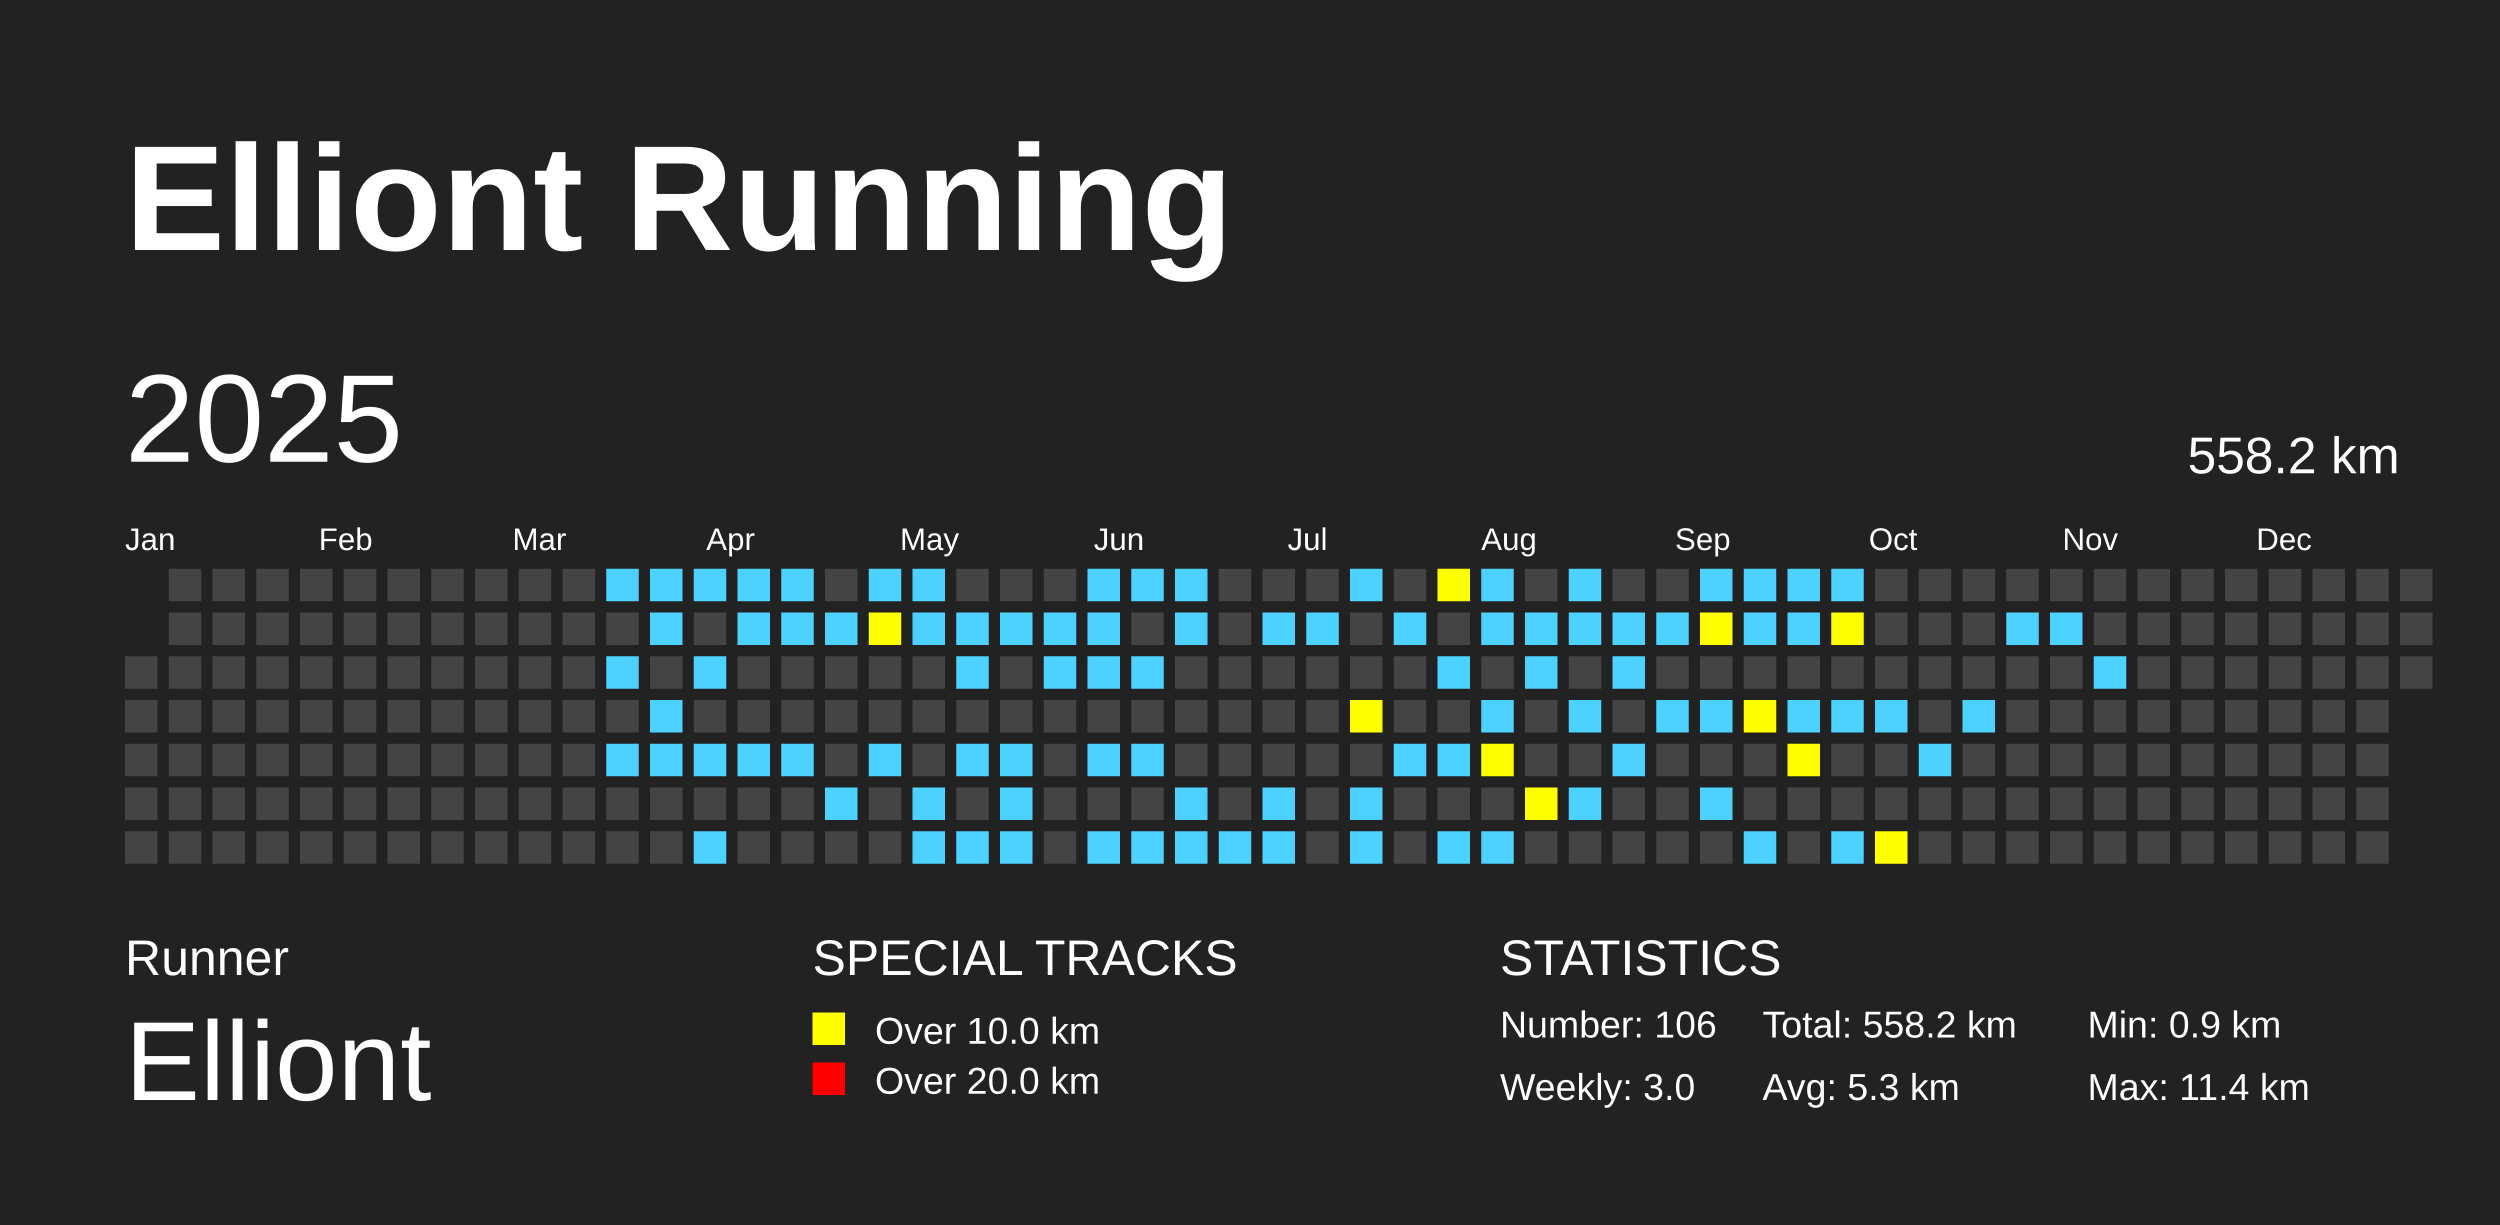
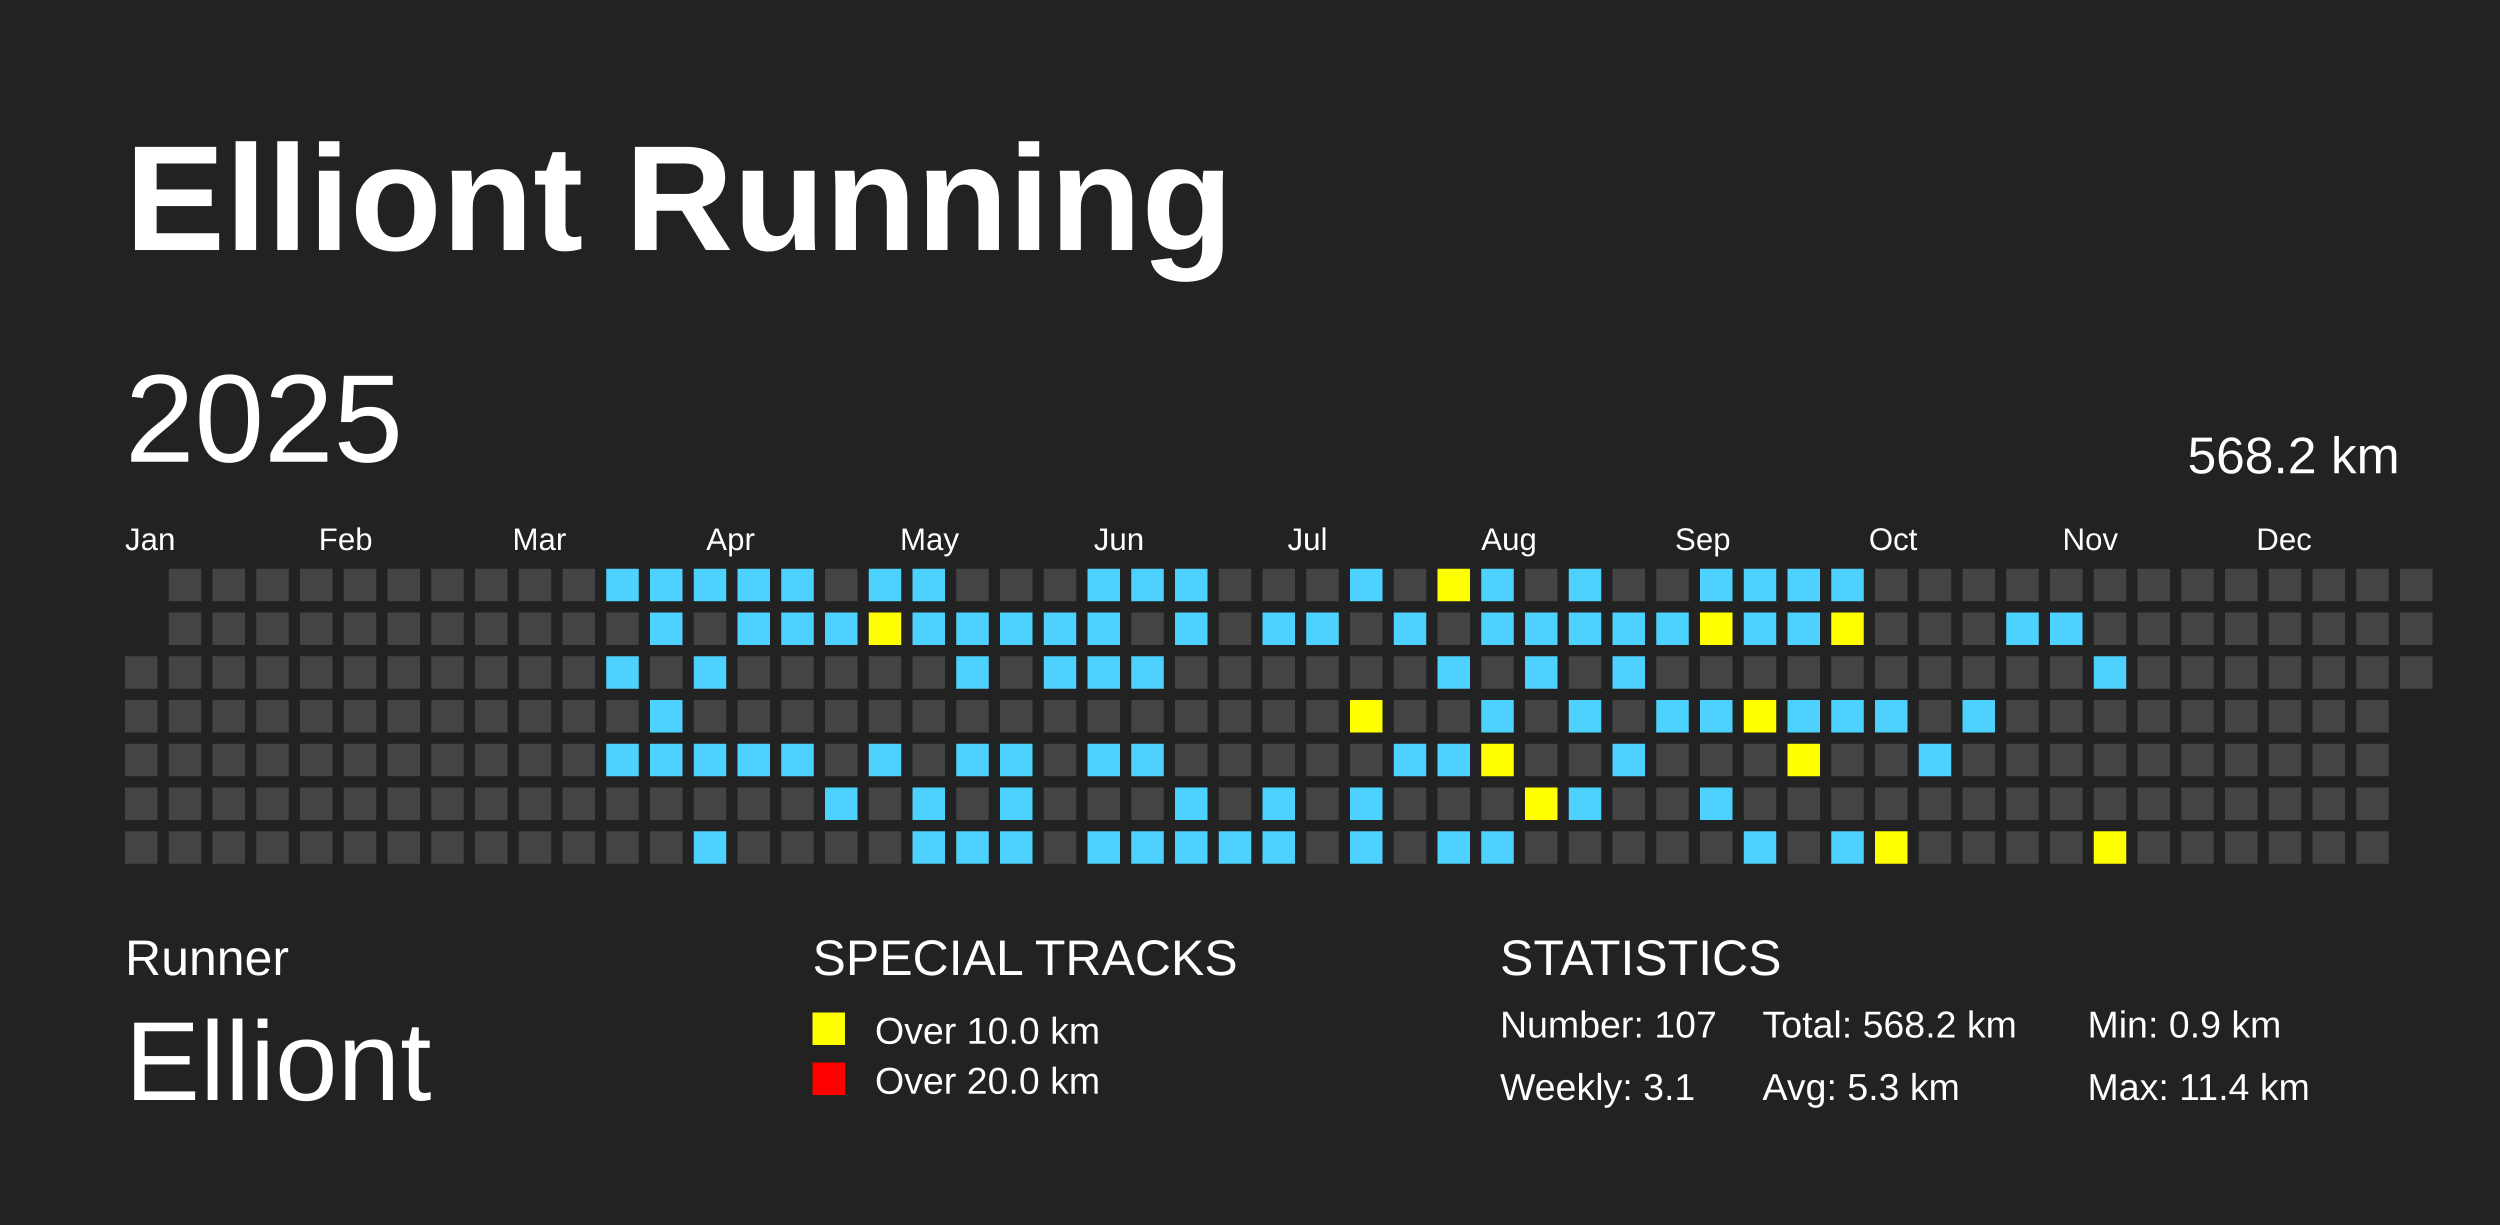
<svg xmlns="http://www.w3.org/2000/svg" baseProfile="full" height="98mm" version="1.1" viewBox="0,0,200,98" width="200mm">
  <defs />
  <rect fill="#222222" height="98" width="200" x="0" y="0" />
  <text fill="#FFFFFF" style="font-size:12px; font-family:Arial; font-weight:bold;" x="10" y="20">Elliont Running</text>
  <text fill="#FFFFFF" style="font-size:4px; font-family:Arial" x="10" y="78">Runner</text>
  <text fill="#FFFFFF" style="font-size:9px; font-family:Arial" x="10" y="88">Elliont</text>
  <text fill="#FFFFFF" style="font-size:4px; font-family:Arial" x="65" y="78">SPECIAL TRACKS</text>
  <rect fill="yellow" height="2.6" width="2.6" x="65" y="81" />
  <text fill="#FFFFFF" style="font-size:3px; font-family:Arial" x="70" y="83.5">Over 10.0 km</text>
  <rect fill="red" height="2.6" width="2.6" x="65" y="85" />
  <text fill="#FFFFFF" style="font-size:3px; font-family:Arial" x="70" y="87.5">Over 20.0 km</text>
  <text fill="#FFFFFF" style="font-size:4px; font-family:Arial" x="120" y="78">STATISTICS</text>
-   <text fill="#FFFFFF" style="font-size:3px; font-family:Arial" x="120" y="83">Number: 106</text>
-   <text fill="#FFFFFF" style="font-size:3px; font-family:Arial" x="120" y="88">Weekly: 3.0</text>
-   <text fill="#FFFFFF" style="font-size:3px; font-family:Arial" x="141" y="83">Total: 558.2 km</text>
+   <text fill="#FFFFFF" style="font-size:3px; font-family:Arial" x="120" y="83">Number: 107</text>
+   <text fill="#FFFFFF" style="font-size:3px; font-family:Arial" x="120" y="88">Weekly: 3.1</text>
+   <text fill="#FFFFFF" style="font-size:3px; font-family:Arial" x="141" y="83">Total: 568.2 km</text>
  <text fill="#FFFFFF" style="font-size:3px; font-family:Arial" x="141" y="88">Avg: 5.3 km</text>
  <text fill="#FFFFFF" style="font-size:3px; font-family:Arial" x="167" y="83">Min: 0.9 km</text>
  <text fill="#FFFFFF" style="font-size:3px; font-family:Arial" x="167" y="88">Max: 11.4 km</text>
  <text dominant-baseline="hanging" fill="#FFFFFF" style="font-size:10.0px; font-family:Arial;" x="10" y="30">2025</text>
-   <text dominant-baseline="hanging" fill="#FFFFFF" style="font-size:4.125px; font-family:Arial;" x="175" y="35">558.2 km</text>
+   <text dominant-baseline="hanging" fill="#FFFFFF" style="font-size:4.125px; font-family:Arial;" x="175" y="35">568.2 km</text>
  <text fill="#FFFFFF" style="font-size:2.5px; font-family:Arial" x="10.0" y="44">Jan</text>
  <text fill="#FFFFFF" style="font-size:2.5px; font-family:Arial" x="25.5" y="44">Feb</text>
  <text fill="#FFFFFF" style="font-size:2.5px; font-family:Arial" x="41.0" y="44">Mar</text>
  <text fill="#FFFFFF" style="font-size:2.5px; font-family:Arial" x="56.5" y="44">Apr</text>
  <text fill="#FFFFFF" style="font-size:2.5px; font-family:Arial" x="72.0" y="44">May</text>
  <text fill="#FFFFFF" style="font-size:2.5px; font-family:Arial" x="87.5" y="44">Jun</text>
  <text fill="#FFFFFF" style="font-size:2.5px; font-family:Arial" x="103.0" y="44">Jul</text>
  <text fill="#FFFFFF" style="font-size:2.5px; font-family:Arial" x="118.5" y="44">Aug</text>
  <text fill="#FFFFFF" style="font-size:2.5px; font-family:Arial" x="134.0" y="44">Sep</text>
  <text fill="#FFFFFF" style="font-size:2.5px; font-family:Arial" x="149.5" y="44">Oct</text>
  <text fill="#FFFFFF" style="font-size:2.5px; font-family:Arial" x="165.0" y="44">Nov</text>
  <text fill="#FFFFFF" style="font-size:2.5px; font-family:Arial" x="180.5" y="44">Dec</text>
  <rect fill="#444444" height="2.6" width="2.6" x="10.0" y="52.5" />
  <rect fill="#444444" height="2.6" width="2.6" x="10.0" y="56.0" />
  <rect fill="#444444" height="2.6" width="2.6" x="10.0" y="59.5" />
  <rect fill="#444444" height="2.6" width="2.6" x="10.0" y="63.0" />
  <rect fill="#444444" height="2.6" width="2.6" x="10.0" y="66.5" />
  <rect fill="#444444" height="2.6" width="2.6" x="13.5" y="45.5" />
  <rect fill="#444444" height="2.6" width="2.6" x="13.5" y="49.0" />
  <rect fill="#444444" height="2.6" width="2.6" x="13.5" y="52.5" />
  <rect fill="#444444" height="2.6" width="2.6" x="13.5" y="56.0" />
  <rect fill="#444444" height="2.6" width="2.6" x="13.5" y="59.5" />
  <rect fill="#444444" height="2.6" width="2.6" x="13.5" y="63.0" />
  <rect fill="#444444" height="2.6" width="2.6" x="13.5" y="66.5" />
  <rect fill="#444444" height="2.6" width="2.6" x="17.0" y="45.5" />
  <rect fill="#444444" height="2.6" width="2.6" x="17.0" y="49.0" />
  <rect fill="#444444" height="2.6" width="2.6" x="17.0" y="52.5" />
  <rect fill="#444444" height="2.6" width="2.6" x="17.0" y="56.0" />
  <rect fill="#444444" height="2.6" width="2.6" x="17.0" y="59.5" />
  <rect fill="#444444" height="2.6" width="2.6" x="17.0" y="63.0" />
  <rect fill="#444444" height="2.6" width="2.6" x="17.0" y="66.5" />
  <rect fill="#444444" height="2.6" width="2.6" x="20.5" y="45.5" />
  <rect fill="#444444" height="2.6" width="2.6" x="20.5" y="49.0" />
  <rect fill="#444444" height="2.6" width="2.6" x="20.5" y="52.5" />
  <rect fill="#444444" height="2.6" width="2.6" x="20.5" y="56.0" />
  <rect fill="#444444" height="2.6" width="2.6" x="20.5" y="59.5" />
  <rect fill="#444444" height="2.6" width="2.6" x="20.5" y="63.0" />
  <rect fill="#444444" height="2.6" width="2.6" x="20.5" y="66.5" />
  <rect fill="#444444" height="2.6" width="2.6" x="24.0" y="45.5" />
  <rect fill="#444444" height="2.6" width="2.6" x="24.0" y="49.0" />
  <rect fill="#444444" height="2.6" width="2.6" x="24.0" y="52.5" />
  <rect fill="#444444" height="2.6" width="2.6" x="24.0" y="56.0" />
  <rect fill="#444444" height="2.6" width="2.6" x="24.0" y="59.5" />
  <rect fill="#444444" height="2.6" width="2.6" x="24.0" y="63.0" />
  <rect fill="#444444" height="2.6" width="2.6" x="24.0" y="66.5" />
  <rect fill="#444444" height="2.6" width="2.6" x="27.5" y="45.5" />
  <rect fill="#444444" height="2.6" width="2.6" x="27.5" y="49.0" />
  <rect fill="#444444" height="2.6" width="2.6" x="27.5" y="52.5" />
  <rect fill="#444444" height="2.6" width="2.6" x="27.5" y="56.0" />
  <rect fill="#444444" height="2.6" width="2.6" x="27.5" y="59.5" />
  <rect fill="#444444" height="2.6" width="2.6" x="27.5" y="63.0" />
  <rect fill="#444444" height="2.6" width="2.6" x="27.5" y="66.5" />
  <rect fill="#444444" height="2.6" width="2.6" x="31.0" y="45.5" />
  <rect fill="#444444" height="2.6" width="2.6" x="31.0" y="49.0" />
  <rect fill="#444444" height="2.6" width="2.6" x="31.0" y="52.5" />
  <rect fill="#444444" height="2.6" width="2.6" x="31.0" y="56.0" />
  <rect fill="#444444" height="2.6" width="2.6" x="31.0" y="59.5" />
  <rect fill="#444444" height="2.6" width="2.6" x="31.0" y="63.0" />
  <rect fill="#444444" height="2.6" width="2.6" x="31.0" y="66.5" />
  <rect fill="#444444" height="2.6" width="2.6" x="34.5" y="45.5" />
  <rect fill="#444444" height="2.6" width="2.6" x="34.5" y="49.0" />
  <rect fill="#444444" height="2.6" width="2.6" x="34.5" y="52.5" />
  <rect fill="#444444" height="2.6" width="2.6" x="34.5" y="56.0" />
  <rect fill="#444444" height="2.6" width="2.6" x="34.5" y="59.5" />
  <rect fill="#444444" height="2.6" width="2.6" x="34.5" y="63.0" />
  <rect fill="#444444" height="2.6" width="2.6" x="34.5" y="66.5" />
  <rect fill="#444444" height="2.6" width="2.6" x="38.0" y="45.5" />
  <rect fill="#444444" height="2.6" width="2.6" x="38.0" y="49.0" />
  <rect fill="#444444" height="2.6" width="2.6" x="38.0" y="52.5" />
  <rect fill="#444444" height="2.6" width="2.6" x="38.0" y="56.0" />
  <rect fill="#444444" height="2.6" width="2.6" x="38.0" y="59.5" />
  <rect fill="#444444" height="2.6" width="2.6" x="38.0" y="63.0" />
  <rect fill="#444444" height="2.6" width="2.6" x="38.0" y="66.5" />
  <rect fill="#444444" height="2.6" width="2.6" x="41.5" y="45.5" />
  <rect fill="#444444" height="2.6" width="2.6" x="41.5" y="49.0" />
  <rect fill="#444444" height="2.6" width="2.6" x="41.5" y="52.5" />
  <rect fill="#444444" height="2.6" width="2.6" x="41.5" y="56.0" />
  <rect fill="#444444" height="2.6" width="2.6" x="41.5" y="59.5" />
  <rect fill="#444444" height="2.6" width="2.6" x="41.5" y="63.0" />
  <rect fill="#444444" height="2.6" width="2.6" x="41.5" y="66.5" />
  <rect fill="#444444" height="2.6" width="2.6" x="45.0" y="45.5" />
  <rect fill="#444444" height="2.6" width="2.6" x="45.0" y="49.0" />
  <rect fill="#444444" height="2.6" width="2.6" x="45.0" y="52.5" />
  <rect fill="#444444" height="2.6" width="2.6" x="45.0" y="56.0" />
  <rect fill="#444444" height="2.6" width="2.6" x="45.0" y="59.5" />
  <rect fill="#444444" height="2.6" width="2.6" x="45.0" y="63.0" />
  <rect fill="#444444" height="2.6" width="2.6" x="45.0" y="66.5" />
  <rect fill="#4DD2FF" height="2.6" width="2.6" x="48.5" y="45.5" />
  <rect fill="#444444" height="2.6" width="2.6" x="48.5" y="49.0" />
  <rect fill="#4DD2FF" height="2.6" width="2.6" x="48.5" y="52.5" />
  <rect fill="#444444" height="2.6" width="2.6" x="48.5" y="56.0" />
  <rect fill="#4DD2FF" height="2.6" width="2.6" x="48.5" y="59.5" />
  <rect fill="#444444" height="2.6" width="2.6" x="48.5" y="63.0" />
  <rect fill="#444444" height="2.6" width="2.6" x="48.5" y="66.5" />
  <rect fill="#4DD2FF" height="2.6" width="2.6" x="52.0" y="45.5" />
  <rect fill="#4DD2FF" height="2.6" width="2.6" x="52.0" y="49.0" />
  <rect fill="#444444" height="2.6" width="2.6" x="52.0" y="52.5" />
  <rect fill="#4DD2FF" height="2.6" width="2.6" x="52.0" y="56.0" />
  <rect fill="#4DD2FF" height="2.6" width="2.6" x="52.0" y="59.5" />
  <rect fill="#444444" height="2.6" width="2.6" x="52.0" y="63.0" />
  <rect fill="#444444" height="2.6" width="2.6" x="52.0" y="66.5" />
  <rect fill="#4DD2FF" height="2.6" width="2.6" x="55.5" y="45.5" />
  <rect fill="#444444" height="2.6" width="2.6" x="55.5" y="49.0" />
  <rect fill="#4DD2FF" height="2.6" width="2.6" x="55.5" y="52.5" />
  <rect fill="#444444" height="2.6" width="2.6" x="55.5" y="56.0" />
  <rect fill="#4DD2FF" height="2.6" width="2.6" x="55.5" y="59.5" />
  <rect fill="#444444" height="2.6" width="2.6" x="55.5" y="63.0" />
  <rect fill="#4DD2FF" height="2.6" width="2.6" x="55.5" y="66.5" />
  <rect fill="#4DD2FF" height="2.6" width="2.6" x="59.0" y="45.5" />
  <rect fill="#4DD2FF" height="2.6" width="2.6" x="59.0" y="49.0" />
  <rect fill="#444444" height="2.6" width="2.6" x="59.0" y="52.5" />
  <rect fill="#444444" height="2.6" width="2.6" x="59.0" y="56.0" />
  <rect fill="#4DD2FF" height="2.6" width="2.6" x="59.0" y="59.5" />
  <rect fill="#444444" height="2.6" width="2.6" x="59.0" y="63.0" />
  <rect fill="#444444" height="2.6" width="2.6" x="59.0" y="66.5" />
  <rect fill="#4DD2FF" height="2.6" width="2.6" x="62.5" y="45.5" />
  <rect fill="#4DD2FF" height="2.6" width="2.6" x="62.5" y="49.0" />
  <rect fill="#444444" height="2.6" width="2.6" x="62.5" y="52.5" />
  <rect fill="#444444" height="2.6" width="2.6" x="62.5" y="56.0" />
  <rect fill="#4DD2FF" height="2.6" width="2.6" x="62.5" y="59.5" />
  <rect fill="#444444" height="2.6" width="2.6" x="62.5" y="63.0" />
  <rect fill="#444444" height="2.6" width="2.6" x="62.5" y="66.5" />
  <rect fill="#444444" height="2.6" width="2.6" x="66.0" y="45.5" />
  <rect fill="#4DD2FF" height="2.6" width="2.6" x="66.0" y="49.0" />
  <rect fill="#444444" height="2.6" width="2.6" x="66.0" y="52.5" />
  <rect fill="#444444" height="2.6" width="2.6" x="66.0" y="56.0" />
  <rect fill="#444444" height="2.6" width="2.6" x="66.0" y="59.5" />
  <rect fill="#4DD2FF" height="2.6" width="2.6" x="66.0" y="63.0" />
  <rect fill="#444444" height="2.6" width="2.6" x="66.0" y="66.5" />
  <rect fill="#4DD2FF" height="2.6" width="2.6" x="69.5" y="45.5" />
  <rect fill="yellow" height="2.6" width="2.6" x="69.5" y="49.0" />
  <rect fill="#444444" height="2.6" width="2.6" x="69.5" y="52.5" />
  <rect fill="#444444" height="2.6" width="2.6" x="69.5" y="56.0" />
  <rect fill="#4DD2FF" height="2.6" width="2.6" x="69.5" y="59.5" />
  <rect fill="#444444" height="2.6" width="2.6" x="69.5" y="63.0" />
  <rect fill="#444444" height="2.6" width="2.6" x="69.5" y="66.5" />
  <rect fill="#4DD2FF" height="2.6" width="2.6" x="73.0" y="45.5" />
  <rect fill="#4DD2FF" height="2.6" width="2.6" x="73.0" y="49.0" />
  <rect fill="#444444" height="2.6" width="2.6" x="73.0" y="52.5" />
  <rect fill="#444444" height="2.6" width="2.6" x="73.0" y="56.0" />
  <rect fill="#444444" height="2.6" width="2.6" x="73.0" y="59.5" />
  <rect fill="#4DD2FF" height="2.6" width="2.6" x="73.0" y="63.0" />
  <rect fill="#4DD2FF" height="2.6" width="2.6" x="73.0" y="66.5" />
  <rect fill="#444444" height="2.6" width="2.6" x="76.5" y="45.5" />
  <rect fill="#4DD2FF" height="2.6" width="2.6" x="76.5" y="49.0" />
  <rect fill="#4DD2FF" height="2.6" width="2.6" x="76.5" y="52.5" />
  <rect fill="#444444" height="2.6" width="2.6" x="76.5" y="56.0" />
  <rect fill="#4DD2FF" height="2.6" width="2.6" x="76.5" y="59.5" />
  <rect fill="#444444" height="2.6" width="2.6" x="76.5" y="63.0" />
  <rect fill="#4DD2FF" height="2.6" width="2.6" x="76.5" y="66.5" />
  <rect fill="#444444" height="2.6" width="2.6" x="80.0" y="45.5" />
  <rect fill="#4DD2FF" height="2.6" width="2.6" x="80.0" y="49.0" />
  <rect fill="#444444" height="2.6" width="2.6" x="80.0" y="52.5" />
  <rect fill="#444444" height="2.6" width="2.6" x="80.0" y="56.0" />
  <rect fill="#4DD2FF" height="2.6" width="2.6" x="80.0" y="59.5" />
  <rect fill="#4DD2FF" height="2.6" width="2.6" x="80.0" y="63.0" />
  <rect fill="#4DD2FF" height="2.6" width="2.6" x="80.0" y="66.5" />
  <rect fill="#444444" height="2.6" width="2.6" x="83.5" y="45.5" />
  <rect fill="#4DD2FF" height="2.6" width="2.6" x="83.5" y="49.0" />
  <rect fill="#4DD2FF" height="2.6" width="2.6" x="83.5" y="52.5" />
  <rect fill="#444444" height="2.6" width="2.6" x="83.5" y="56.0" />
  <rect fill="#444444" height="2.6" width="2.6" x="83.5" y="59.5" />
  <rect fill="#444444" height="2.6" width="2.6" x="83.5" y="63.0" />
  <rect fill="#444444" height="2.6" width="2.6" x="83.5" y="66.5" />
  <rect fill="#4DD2FF" height="2.6" width="2.6" x="87.0" y="45.5" />
  <rect fill="#4DD2FF" height="2.6" width="2.6" x="87.0" y="49.0" />
  <rect fill="#4DD2FF" height="2.6" width="2.6" x="87.0" y="52.5" />
  <rect fill="#444444" height="2.6" width="2.6" x="87.0" y="56.0" />
  <rect fill="#4DD2FF" height="2.6" width="2.6" x="87.0" y="59.5" />
  <rect fill="#444444" height="2.6" width="2.6" x="87.0" y="63.0" />
  <rect fill="#4DD2FF" height="2.6" width="2.6" x="87.0" y="66.5" />
  <rect fill="#4DD2FF" height="2.6" width="2.6" x="90.5" y="45.5" />
  <rect fill="#444444" height="2.6" width="2.6" x="90.5" y="49.0" />
  <rect fill="#4DD2FF" height="2.6" width="2.6" x="90.5" y="52.5" />
  <rect fill="#444444" height="2.6" width="2.6" x="90.5" y="56.0" />
  <rect fill="#4DD2FF" height="2.6" width="2.6" x="90.5" y="59.5" />
  <rect fill="#444444" height="2.6" width="2.6" x="90.5" y="63.0" />
  <rect fill="#4DD2FF" height="2.6" width="2.6" x="90.5" y="66.5" />
  <rect fill="#4DD2FF" height="2.6" width="2.6" x="94.0" y="45.5" />
  <rect fill="#4DD2FF" height="2.6" width="2.6" x="94.0" y="49.0" />
  <rect fill="#444444" height="2.6" width="2.6" x="94.0" y="52.5" />
  <rect fill="#444444" height="2.6" width="2.6" x="94.0" y="56.0" />
  <rect fill="#444444" height="2.6" width="2.6" x="94.0" y="59.5" />
  <rect fill="#4DD2FF" height="2.6" width="2.6" x="94.0" y="63.0" />
  <rect fill="#4DD2FF" height="2.6" width="2.6" x="94.0" y="66.5" />
  <rect fill="#444444" height="2.6" width="2.6" x="97.5" y="45.5" />
  <rect fill="#444444" height="2.6" width="2.6" x="97.5" y="49.0" />
  <rect fill="#444444" height="2.6" width="2.6" x="97.5" y="52.5" />
  <rect fill="#444444" height="2.6" width="2.6" x="97.5" y="56.0" />
  <rect fill="#444444" height="2.6" width="2.6" x="97.5" y="59.5" />
  <rect fill="#444444" height="2.6" width="2.6" x="97.5" y="63.0" />
  <rect fill="#4DD2FF" height="2.6" width="2.6" x="97.5" y="66.5" />
  <rect fill="#444444" height="2.6" width="2.6" x="101.0" y="45.5" />
  <rect fill="#4DD2FF" height="2.6" width="2.6" x="101.0" y="49.0" />
  <rect fill="#444444" height="2.6" width="2.6" x="101.0" y="52.5" />
  <rect fill="#444444" height="2.6" width="2.6" x="101.0" y="56.0" />
  <rect fill="#444444" height="2.6" width="2.6" x="101.0" y="59.5" />
  <rect fill="#4DD2FF" height="2.6" width="2.6" x="101.0" y="63.0" />
  <rect fill="#4DD2FF" height="2.6" width="2.6" x="101.0" y="66.5" />
  <rect fill="#444444" height="2.6" width="2.6" x="104.5" y="45.5" />
  <rect fill="#4DD2FF" height="2.6" width="2.6" x="104.5" y="49.0" />
  <rect fill="#444444" height="2.6" width="2.6" x="104.5" y="52.5" />
  <rect fill="#444444" height="2.6" width="2.6" x="104.5" y="56.0" />
  <rect fill="#444444" height="2.6" width="2.6" x="104.5" y="59.5" />
  <rect fill="#444444" height="2.6" width="2.6" x="104.5" y="63.0" />
  <rect fill="#444444" height="2.6" width="2.6" x="104.5" y="66.5" />
  <rect fill="#4DD2FF" height="2.6" width="2.6" x="108.0" y="45.5" />
  <rect fill="#444444" height="2.6" width="2.6" x="108.0" y="49.0" />
  <rect fill="#444444" height="2.6" width="2.6" x="108.0" y="52.5" />
  <rect fill="yellow" height="2.6" width="2.6" x="108.0" y="56.0" />
  <rect fill="#444444" height="2.6" width="2.6" x="108.0" y="59.5" />
  <rect fill="#4DD2FF" height="2.6" width="2.6" x="108.0" y="63.0" />
  <rect fill="#4DD2FF" height="2.6" width="2.6" x="108.0" y="66.5" />
  <rect fill="#444444" height="2.6" width="2.6" x="111.5" y="45.5" />
  <rect fill="#4DD2FF" height="2.6" width="2.6" x="111.5" y="49.0" />
  <rect fill="#444444" height="2.6" width="2.6" x="111.5" y="52.5" />
  <rect fill="#444444" height="2.6" width="2.6" x="111.5" y="56.0" />
  <rect fill="#4DD2FF" height="2.6" width="2.6" x="111.5" y="59.5" />
  <rect fill="#444444" height="2.6" width="2.6" x="111.5" y="63.0" />
  <rect fill="#444444" height="2.6" width="2.6" x="111.5" y="66.5" />
  <rect fill="yellow" height="2.6" width="2.6" x="115.0" y="45.5" />
  <rect fill="#444444" height="2.6" width="2.6" x="115.0" y="49.0" />
  <rect fill="#4DD2FF" height="2.6" width="2.6" x="115.0" y="52.5" />
  <rect fill="#444444" height="2.6" width="2.6" x="115.0" y="56.0" />
  <rect fill="#4DD2FF" height="2.6" width="2.6" x="115.0" y="59.5" />
  <rect fill="#444444" height="2.6" width="2.6" x="115.0" y="63.0" />
  <rect fill="#4DD2FF" height="2.6" width="2.6" x="115.0" y="66.5" />
  <rect fill="#4DD2FF" height="2.6" width="2.6" x="118.5" y="45.5" />
  <rect fill="#4DD2FF" height="2.6" width="2.6" x="118.5" y="49.0" />
  <rect fill="#444444" height="2.6" width="2.6" x="118.5" y="52.5" />
  <rect fill="#4DD2FF" height="2.6" width="2.6" x="118.5" y="56.0" />
  <rect fill="yellow" height="2.6" width="2.6" x="118.5" y="59.5" />
  <rect fill="#444444" height="2.6" width="2.6" x="118.5" y="63.0" />
  <rect fill="#4DD2FF" height="2.6" width="2.6" x="118.5" y="66.5" />
  <rect fill="#444444" height="2.6" width="2.6" x="122.0" y="45.5" />
  <rect fill="#4DD2FF" height="2.6" width="2.6" x="122.0" y="49.0" />
  <rect fill="#4DD2FF" height="2.6" width="2.6" x="122.0" y="52.5" />
  <rect fill="#444444" height="2.6" width="2.6" x="122.0" y="56.0" />
  <rect fill="#444444" height="2.6" width="2.6" x="122.0" y="59.5" />
  <rect fill="yellow" height="2.6" width="2.6" x="122.0" y="63.0" />
  <rect fill="#444444" height="2.6" width="2.6" x="122.0" y="66.5" />
  <rect fill="#4DD2FF" height="2.6" width="2.6" x="125.5" y="45.5" />
  <rect fill="#4DD2FF" height="2.6" width="2.6" x="125.5" y="49.0" />
  <rect fill="#444444" height="2.6" width="2.6" x="125.5" y="52.5" />
  <rect fill="#4DD2FF" height="2.6" width="2.6" x="125.5" y="56.0" />
  <rect fill="#444444" height="2.6" width="2.6" x="125.5" y="59.5" />
  <rect fill="#4DD2FF" height="2.6" width="2.6" x="125.5" y="63.0" />
  <rect fill="#444444" height="2.6" width="2.6" x="125.5" y="66.5" />
  <rect fill="#444444" height="2.6" width="2.6" x="129.0" y="45.5" />
  <rect fill="#4DD2FF" height="2.6" width="2.6" x="129.0" y="49.0" />
  <rect fill="#4DD2FF" height="2.6" width="2.6" x="129.0" y="52.5" />
  <rect fill="#444444" height="2.6" width="2.6" x="129.0" y="56.0" />
  <rect fill="#4DD2FF" height="2.6" width="2.6" x="129.0" y="59.5" />
  <rect fill="#444444" height="2.6" width="2.6" x="129.0" y="63.0" />
  <rect fill="#444444" height="2.6" width="2.6" x="129.0" y="66.5" />
  <rect fill="#444444" height="2.6" width="2.6" x="132.5" y="45.5" />
  <rect fill="#4DD2FF" height="2.6" width="2.6" x="132.5" y="49.0" />
  <rect fill="#444444" height="2.6" width="2.6" x="132.5" y="52.5" />
  <rect fill="#4DD2FF" height="2.6" width="2.6" x="132.5" y="56.0" />
  <rect fill="#444444" height="2.6" width="2.6" x="132.5" y="59.5" />
  <rect fill="#444444" height="2.6" width="2.6" x="132.5" y="63.0" />
  <rect fill="#444444" height="2.6" width="2.6" x="132.5" y="66.5" />
  <rect fill="#4DD2FF" height="2.6" width="2.6" x="136.0" y="45.5" />
  <rect fill="yellow" height="2.6" width="2.6" x="136.0" y="49.0" />
  <rect fill="#444444" height="2.6" width="2.6" x="136.0" y="52.5" />
  <rect fill="#4DD2FF" height="2.6" width="2.6" x="136.0" y="56.0" />
  <rect fill="#444444" height="2.6" width="2.6" x="136.0" y="59.5" />
  <rect fill="#4DD2FF" height="2.6" width="2.6" x="136.0" y="63.0" />
  <rect fill="#444444" height="2.6" width="2.6" x="136.0" y="66.5" />
  <rect fill="#4DD2FF" height="2.6" width="2.6" x="139.5" y="45.5" />
  <rect fill="#4DD2FF" height="2.6" width="2.6" x="139.5" y="49.0" />
  <rect fill="#444444" height="2.6" width="2.6" x="139.5" y="52.5" />
  <rect fill="yellow" height="2.6" width="2.6" x="139.5" y="56.0" />
  <rect fill="#444444" height="2.6" width="2.6" x="139.5" y="59.5" />
  <rect fill="#444444" height="2.6" width="2.6" x="139.5" y="63.0" />
  <rect fill="#4DD2FF" height="2.6" width="2.6" x="139.5" y="66.5" />
  <rect fill="#4DD2FF" height="2.6" width="2.6" x="143.0" y="45.5" />
  <rect fill="#4DD2FF" height="2.6" width="2.6" x="143.0" y="49.0" />
  <rect fill="#444444" height="2.6" width="2.6" x="143.0" y="52.5" />
  <rect fill="#4DD2FF" height="2.6" width="2.6" x="143.0" y="56.0" />
  <rect fill="yellow" height="2.6" width="2.6" x="143.0" y="59.5" />
  <rect fill="#444444" height="2.6" width="2.6" x="143.0" y="63.0" />
  <rect fill="#444444" height="2.6" width="2.6" x="143.0" y="66.5" />
  <rect fill="#4DD2FF" height="2.6" width="2.6" x="146.5" y="45.5" />
  <rect fill="yellow" height="2.6" width="2.6" x="146.5" y="49.0" />
  <rect fill="#444444" height="2.6" width="2.6" x="146.5" y="52.5" />
  <rect fill="#4DD2FF" height="2.6" width="2.6" x="146.5" y="56.0" />
  <rect fill="#444444" height="2.6" width="2.6" x="146.5" y="59.5" />
  <rect fill="#444444" height="2.6" width="2.6" x="146.5" y="63.0" />
  <rect fill="#4DD2FF" height="2.6" width="2.6" x="146.5" y="66.5" />
  <rect fill="#444444" height="2.6" width="2.6" x="150.0" y="45.5" />
  <rect fill="#444444" height="2.6" width="2.6" x="150.0" y="49.0" />
  <rect fill="#444444" height="2.6" width="2.6" x="150.0" y="52.5" />
  <rect fill="#4DD2FF" height="2.6" width="2.6" x="150.0" y="56.0" />
  <rect fill="#444444" height="2.6" width="2.6" x="150.0" y="59.5" />
  <rect fill="#444444" height="2.6" width="2.6" x="150.0" y="63.0" />
  <rect fill="yellow" height="2.6" width="2.6" x="150.0" y="66.5" />
  <rect fill="#444444" height="2.6" width="2.6" x="153.5" y="45.5" />
  <rect fill="#444444" height="2.6" width="2.6" x="153.5" y="49.0" />
  <rect fill="#444444" height="2.6" width="2.6" x="153.5" y="52.5" />
  <rect fill="#444444" height="2.6" width="2.6" x="153.5" y="56.0" />
  <rect fill="#4DD2FF" height="2.6" width="2.6" x="153.5" y="59.5" />
  <rect fill="#444444" height="2.6" width="2.6" x="153.5" y="63.0" />
  <rect fill="#444444" height="2.6" width="2.6" x="153.5" y="66.5" />
  <rect fill="#444444" height="2.6" width="2.6" x="157.0" y="45.5" />
  <rect fill="#444444" height="2.6" width="2.6" x="157.0" y="49.0" />
  <rect fill="#444444" height="2.6" width="2.6" x="157.0" y="52.5" />
  <rect fill="#4DD2FF" height="2.6" width="2.6" x="157.0" y="56.0" />
  <rect fill="#444444" height="2.6" width="2.6" x="157.0" y="59.5" />
  <rect fill="#444444" height="2.6" width="2.6" x="157.0" y="63.0" />
  <rect fill="#444444" height="2.6" width="2.6" x="157.0" y="66.5" />
  <rect fill="#444444" height="2.6" width="2.6" x="160.5" y="45.5" />
  <rect fill="#4DD2FF" height="2.6" width="2.6" x="160.5" y="49.0" />
  <rect fill="#444444" height="2.6" width="2.6" x="160.5" y="52.5" />
  <rect fill="#444444" height="2.6" width="2.6" x="160.5" y="56.0" />
  <rect fill="#444444" height="2.6" width="2.6" x="160.5" y="59.5" />
  <rect fill="#444444" height="2.6" width="2.6" x="160.5" y="63.0" />
  <rect fill="#444444" height="2.6" width="2.6" x="160.5" y="66.5" />
  <rect fill="#444444" height="2.6" width="2.6" x="164.0" y="45.5" />
  <rect fill="#4DD2FF" height="2.6" width="2.6" x="164.0" y="49.0" />
  <rect fill="#444444" height="2.6" width="2.6" x="164.0" y="52.5" />
  <rect fill="#444444" height="2.6" width="2.6" x="164.0" y="56.0" />
  <rect fill="#444444" height="2.6" width="2.6" x="164.0" y="59.5" />
  <rect fill="#444444" height="2.6" width="2.6" x="164.0" y="63.0" />
  <rect fill="#444444" height="2.6" width="2.6" x="164.0" y="66.5" />
  <rect fill="#444444" height="2.6" width="2.6" x="167.5" y="45.5" />
  <rect fill="#444444" height="2.6" width="2.6" x="167.5" y="49.0" />
  <rect fill="#4DD2FF" height="2.6" width="2.6" x="167.5" y="52.5" />
  <rect fill="#444444" height="2.6" width="2.6" x="167.5" y="56.0" />
  <rect fill="#444444" height="2.6" width="2.6" x="167.5" y="59.5" />
  <rect fill="#444444" height="2.6" width="2.6" x="167.5" y="63.0" />
-   <rect fill="#444444" height="2.6" width="2.6" x="167.5" y="66.5" />
+   <rect fill="yellow" height="2.6" width="2.6" x="167.5" y="66.5" />
  <rect fill="#444444" height="2.6" width="2.6" x="171.0" y="45.5" />
  <rect fill="#444444" height="2.6" width="2.6" x="171.0" y="49.0" />
  <rect fill="#444444" height="2.6" width="2.6" x="171.0" y="52.5" />
  <rect fill="#444444" height="2.6" width="2.6" x="171.0" y="56.0" />
  <rect fill="#444444" height="2.6" width="2.6" x="171.0" y="59.5" />
  <rect fill="#444444" height="2.6" width="2.6" x="171.0" y="63.0" />
  <rect fill="#444444" height="2.6" width="2.6" x="171.0" y="66.5" />
  <rect fill="#444444" height="2.6" width="2.6" x="174.5" y="45.5" />
  <rect fill="#444444" height="2.6" width="2.6" x="174.5" y="49.0" />
  <rect fill="#444444" height="2.6" width="2.6" x="174.5" y="52.5" />
  <rect fill="#444444" height="2.6" width="2.6" x="174.5" y="56.0" />
  <rect fill="#444444" height="2.6" width="2.6" x="174.5" y="59.5" />
  <rect fill="#444444" height="2.6" width="2.6" x="174.5" y="63.0" />
  <rect fill="#444444" height="2.6" width="2.6" x="174.5" y="66.5" />
  <rect fill="#444444" height="2.6" width="2.6" x="178.0" y="45.5" />
  <rect fill="#444444" height="2.6" width="2.6" x="178.0" y="49.0" />
  <rect fill="#444444" height="2.6" width="2.6" x="178.0" y="52.5" />
  <rect fill="#444444" height="2.6" width="2.6" x="178.0" y="56.0" />
  <rect fill="#444444" height="2.6" width="2.6" x="178.0" y="59.5" />
  <rect fill="#444444" height="2.6" width="2.6" x="178.0" y="63.0" />
  <rect fill="#444444" height="2.6" width="2.6" x="178.0" y="66.5" />
  <rect fill="#444444" height="2.6" width="2.6" x="181.5" y="45.5" />
  <rect fill="#444444" height="2.6" width="2.6" x="181.5" y="49.0" />
  <rect fill="#444444" height="2.6" width="2.6" x="181.5" y="52.5" />
  <rect fill="#444444" height="2.6" width="2.6" x="181.5" y="56.0" />
  <rect fill="#444444" height="2.6" width="2.6" x="181.5" y="59.5" />
  <rect fill="#444444" height="2.6" width="2.6" x="181.5" y="63.0" />
  <rect fill="#444444" height="2.6" width="2.6" x="181.5" y="66.5" />
  <rect fill="#444444" height="2.6" width="2.6" x="185.0" y="45.5" />
  <rect fill="#444444" height="2.6" width="2.6" x="185.0" y="49.0" />
  <rect fill="#444444" height="2.6" width="2.6" x="185.0" y="52.5" />
  <rect fill="#444444" height="2.6" width="2.6" x="185.0" y="56.0" />
  <rect fill="#444444" height="2.6" width="2.6" x="185.0" y="59.5" />
  <rect fill="#444444" height="2.6" width="2.6" x="185.0" y="63.0" />
  <rect fill="#444444" height="2.6" width="2.6" x="185.0" y="66.5" />
  <rect fill="#444444" height="2.6" width="2.6" x="188.5" y="45.5" />
  <rect fill="#444444" height="2.6" width="2.6" x="188.5" y="49.0" />
  <rect fill="#444444" height="2.6" width="2.6" x="188.5" y="52.5" />
  <rect fill="#444444" height="2.6" width="2.6" x="188.5" y="56.0" />
  <rect fill="#444444" height="2.6" width="2.6" x="188.5" y="59.5" />
  <rect fill="#444444" height="2.6" width="2.6" x="188.5" y="63.0" />
  <rect fill="#444444" height="2.6" width="2.6" x="188.5" y="66.5" />
  <rect fill="#444444" height="2.6" width="2.6" x="192.0" y="45.5" />
  <rect fill="#444444" height="2.6" width="2.6" x="192.0" y="49.0" />
  <rect fill="#444444" height="2.6" width="2.6" x="192.0" y="52.5" />
</svg>
